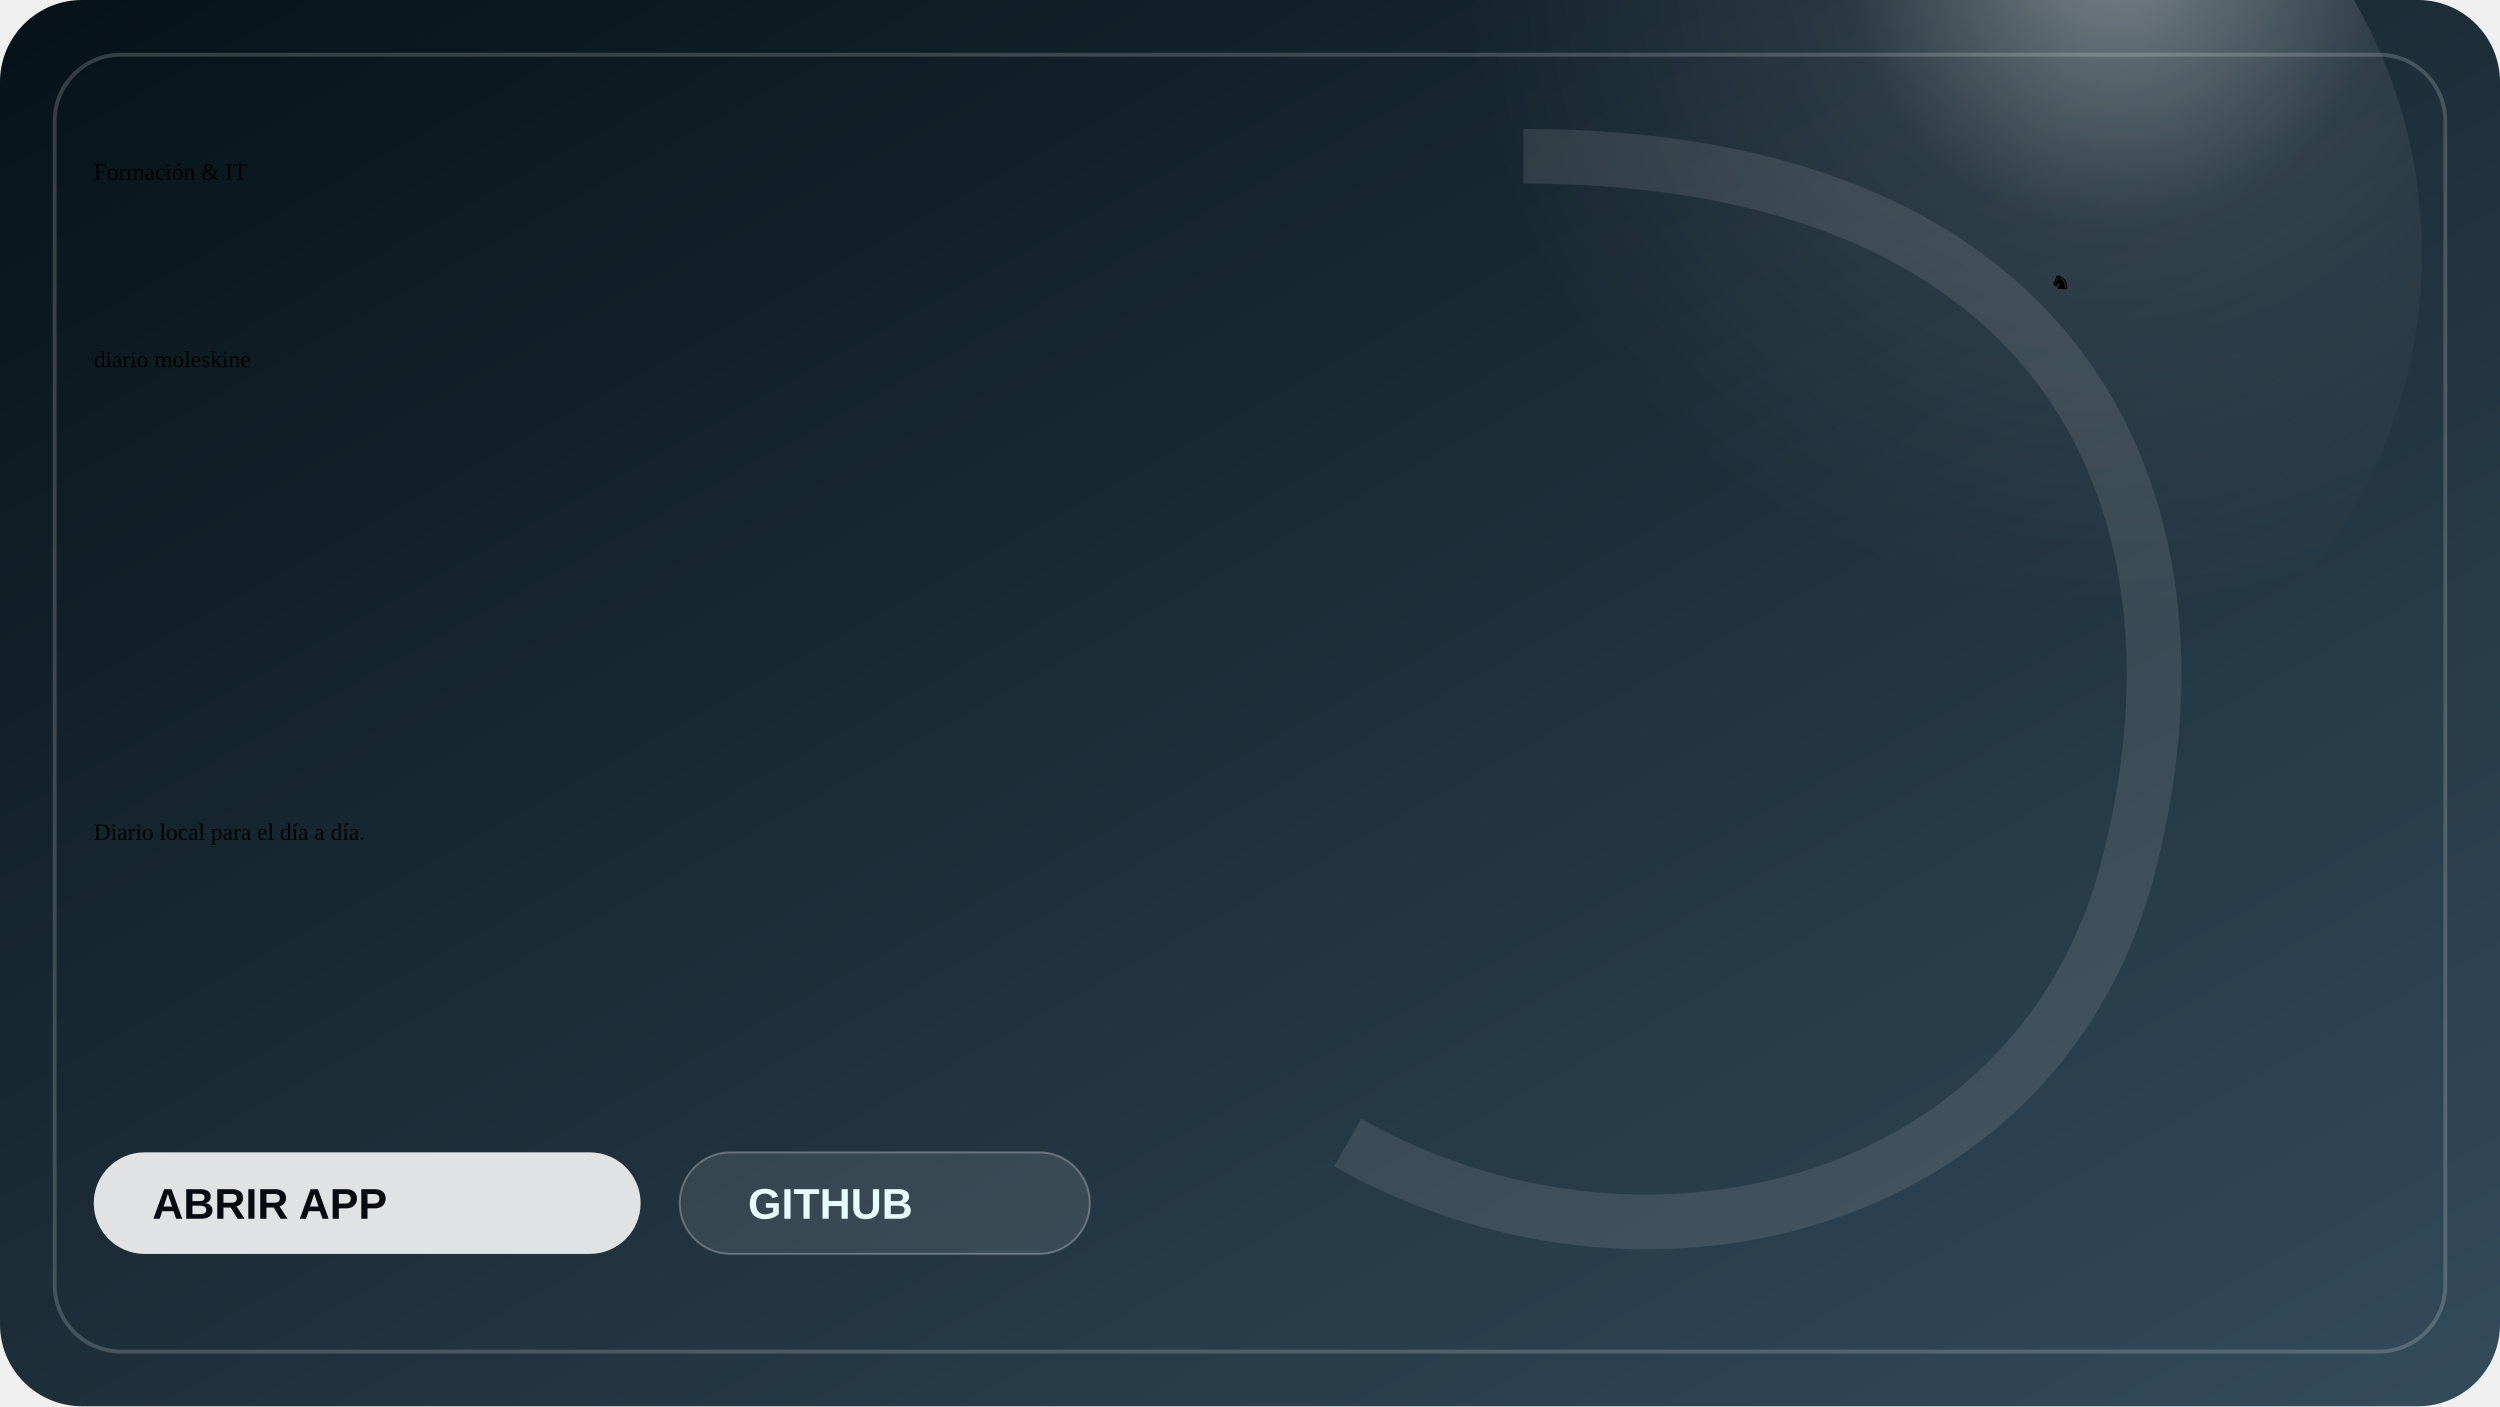
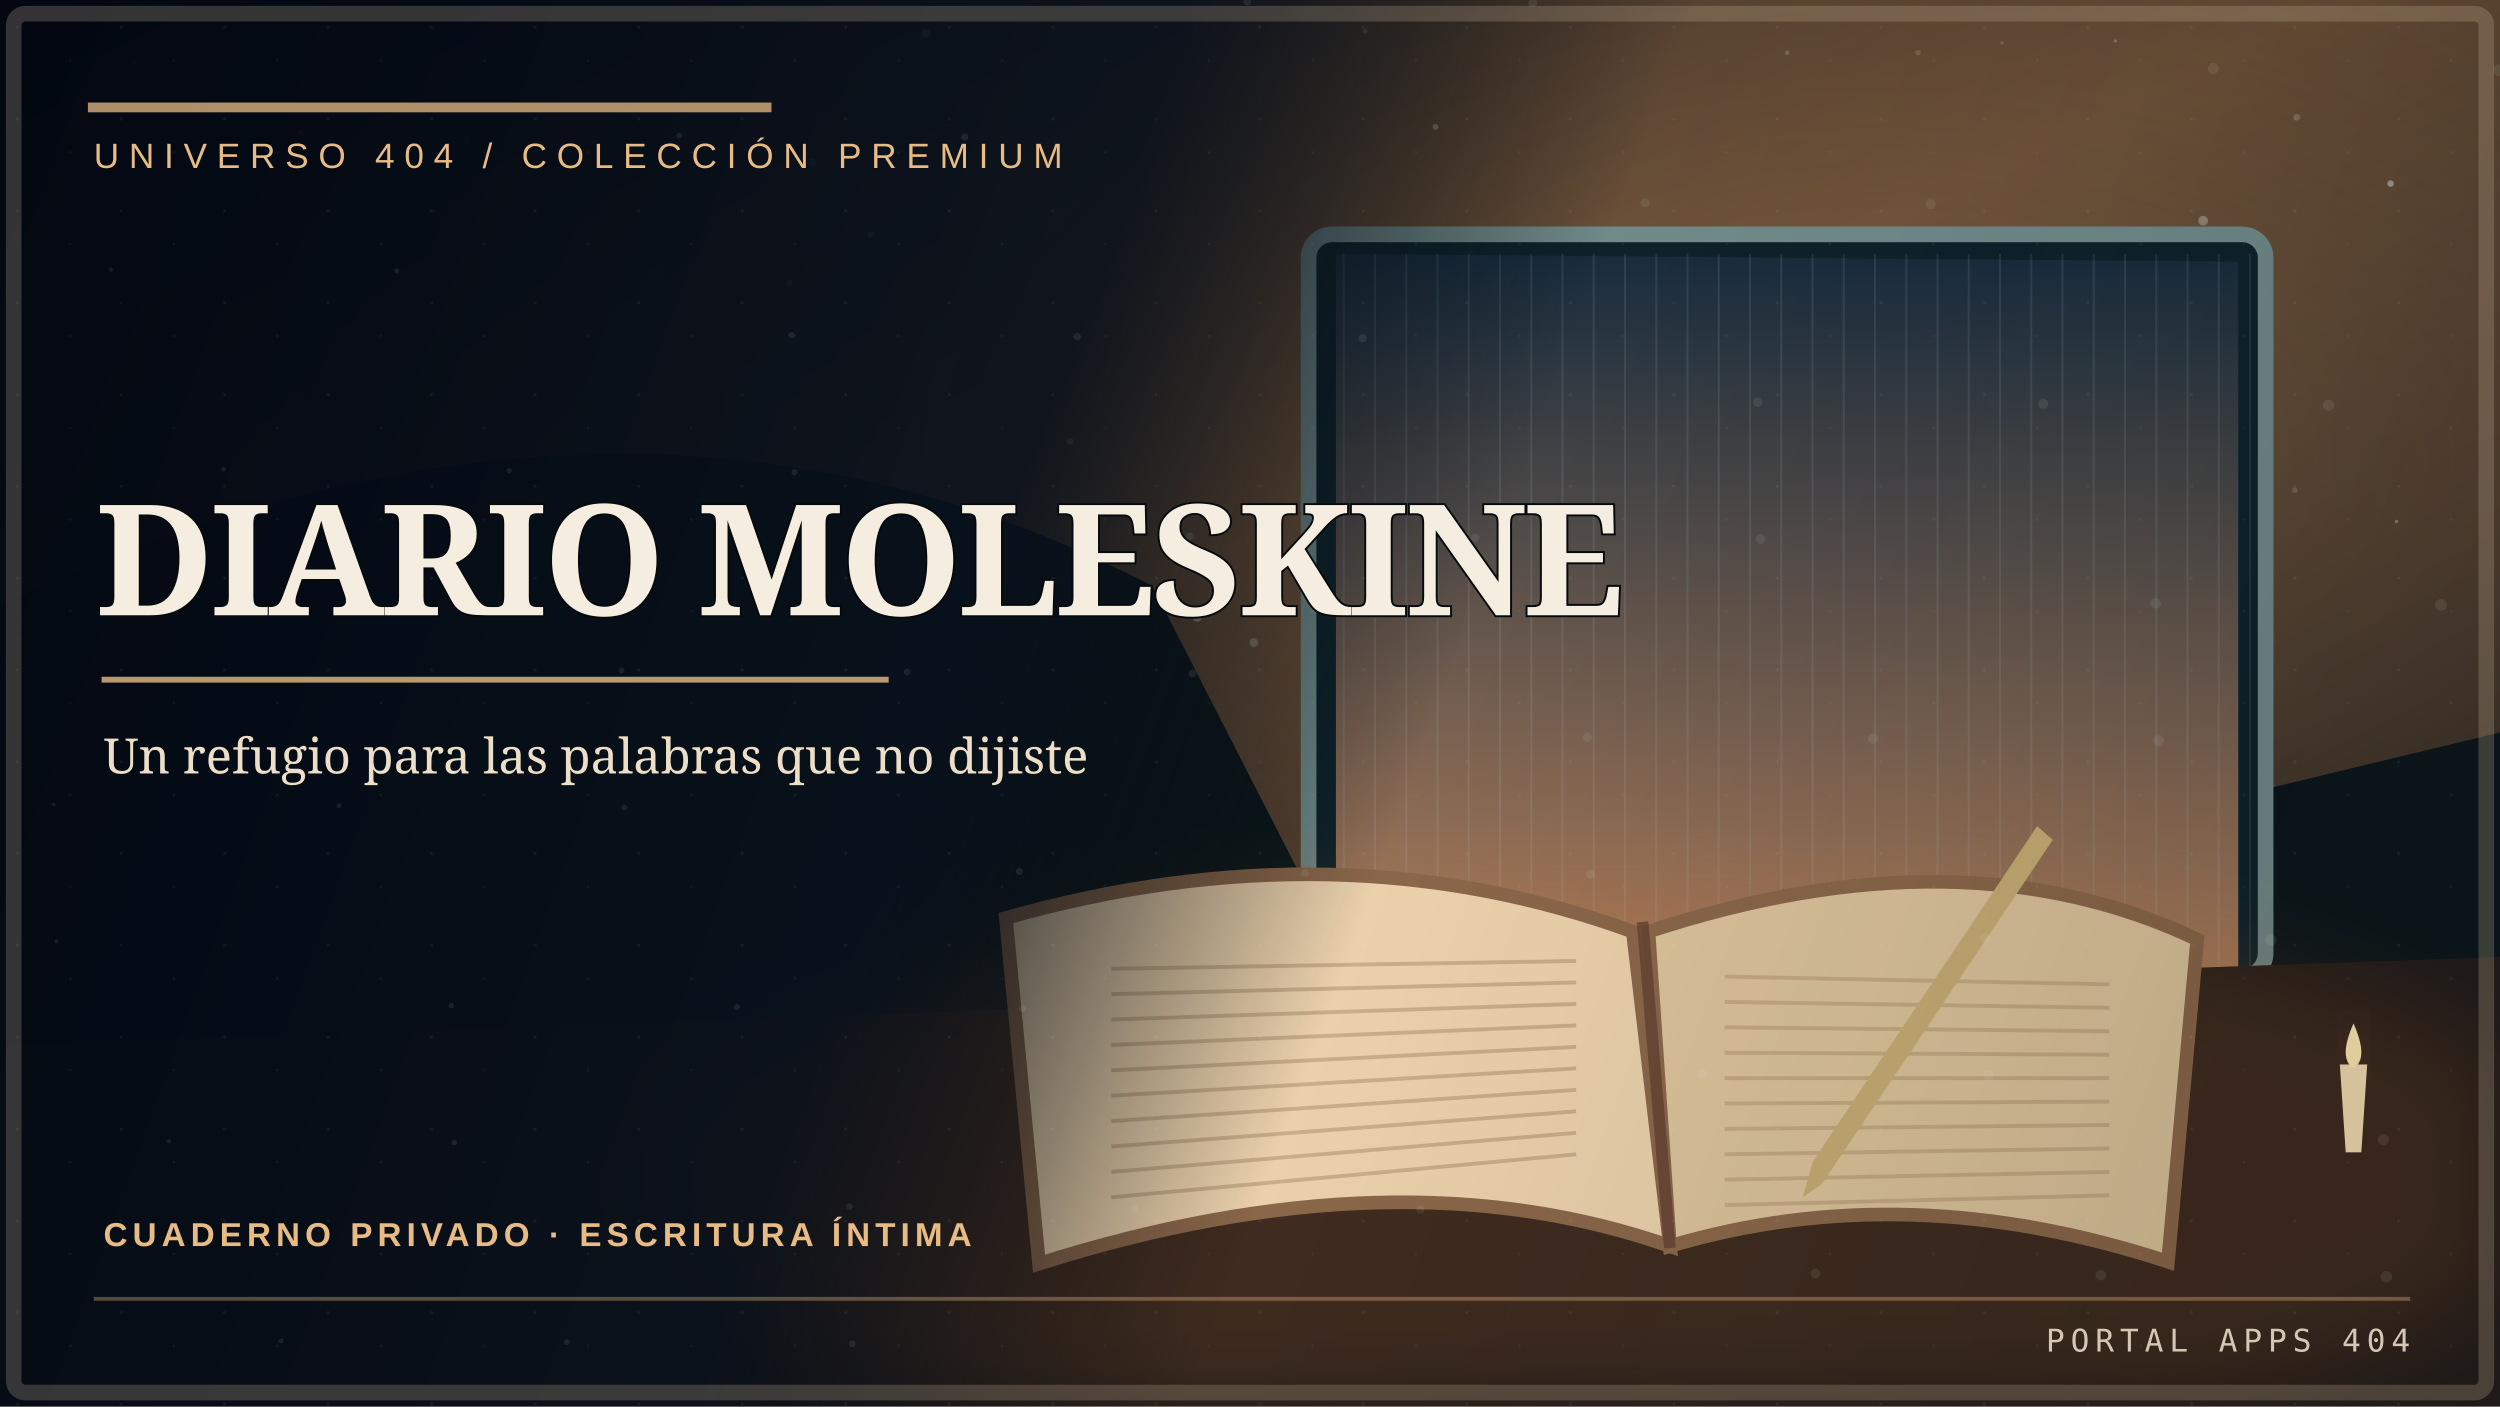
- <svg xmlns="http://www.w3.org/2000/svg" width="1280" height="720" viewBox="0 0 1280 720" role="img" aria-label="Preview de diario-moleskine">
+ <svg xmlns="http://www.w3.org/2000/svg" viewBox="0 0 1280 720" role="img" aria-label="Carátula artística original de diario-moleskine">
  <defs>
-     <linearGradient id="g" x1="0" y1="0" x2="1" y2="1">
-       <stop stop-color="#061218" />
-       <stop offset="1" stop-color="#344b5b" />
+     <linearGradient id="bg" x1="0" y1="0" x2=".9" y2="1">
+       <stop stop-color="#050a13" />
+       <stop offset=".46" stop-color="#58402d" />
+       <stop offset="1" stop-color="#070c14" />
    </linearGradient>
-     <radialGradient id="r" cx="70%" cy="20%" r="65%">
-       <stop stop-color="rgba(255,255,255,.42)" />
-       <stop offset=".42" stop-color="rgba(255,255,255,.08)" />
-       <stop offset="1" stop-color="rgba(255,255,255,0)" />
+     <radialGradient id="glare" cx="75%" cy="32%" r="65%">
+       <stop stop-color="#d9a974" stop-opacity=".28" />
+       <stop offset="1" stop-color="#d9a974" stop-opacity="0" />
    </radialGradient>
+     <linearGradient id="window" x2="0" y2="1">
+       <stop stop-color="#182c3d" />
+       <stop offset="1" stop-color="#ac7d5b" />
+     </linearGradient>
+     <linearGradient id="shade" x1="0" y1="0" x2="1" y2=".2">
+       <stop stop-color="#020711" stop-opacity=".97" />
+       <stop offset=".46" stop-color="#08101b" stop-opacity=".9" />
+       <stop offset=".65" stop-color="#04090d" stop-opacity="0" />
+       <stop offset="1" stop-color="#04070b" stop-opacity=".13" />
+     </linearGradient>
+     <filter id="soft">
+       <feGaussianBlur stdDeviation="22" />
+     </filter>
+     <filter id="glow">
+       <feGaussianBlur stdDeviation="6" />
+     </filter>
+     <pattern id="grain" width="53" height="47" patternUnits="userSpaceOnUse">
+       <circle cx="9" cy="14" r=".8" fill="#fff" opacity=".22" />
+       <circle cx="36" cy="31" r=".7" fill="#fff" opacity=".19" />
+     </pattern>
  </defs>
-   <rect width="1280" height="720" rx="42" fill="url(#g)" />
-   <rect x="28" y="28" width="1224" height="664" rx="34" fill="none" stroke="rgba(255,255,255,.18)" stroke-width="2" />
-   <circle cx="980" cy="130" r="260" fill="url(#r)" />
-   <path d="M780 80 C1060 80 1140 260 1088 450 C1040 620 840 670 690 585" fill="none" stroke="rgba(255,255,255,.10)" stroke-width="28" />
-   <g opacity=".35">
-     <line x1="0" y1="90" x2="1280" y2="90" class="line" />
-     <line x1="0" y1="180" x2="1280" y2="180" class="line" />
-     <line x1="0" y1="270" x2="1280" y2="270" class="line" />
-     <line x1="0" y1="360" x2="1280" y2="360" class="line" />
-     <line x1="0" y1="450" x2="1280" y2="450" class="line" />
-     <line x1="0" y1="540" x2="1280" y2="540" class="line" />
-     <line x1="0" y1="630" x2="1280" y2="630" class="line" />
-   </g>
-   <text x="48" y="92" class="meta">Formación &amp; IT</text>
-   <text x="1050" y="148" class="symbol">♞</text>
-   <text x="48" y="188" class="title">diario moleskine</text>
-   <text x="48" y="430" class="desc">Diario local para el día a día.</text>
-   <rect x="48" y="590" width="280" height="52" rx="26" fill="rgba(255,255,255,.86)" />
-   <text x="78" y="624" style="font-family: Arial, Helvetica, sans-serif; font-size: 22px; font-weight: 800; fill: #080a12;">ABRIR APP</text>
-   <rect x="348" y="590" width="210" height="52" rx="26" fill="rgba(255,255,255,.10)" stroke="rgba(255,255,255,.28)" />
-   <text x="383" y="624" style="font-family: Arial, Helvetica, sans-serif; font-size: 22px; font-weight: 800; fill: #e8fbff;">GITHUB</text>
+   <rect width="1280" height="720" fill="url(#bg)" />
+   <rect width="1280" height="720" fill="url(#glare)" />
+   <circle cx="1133" cy="149" r="1.9" fill="#e9f5f6" opacity="0.37" />
+   <circle cx="915" cy="27" r="1.2" fill="#e9f5f6" opacity="0.18" />
+   <circle cx="775" cy="581" r="2.1" fill="#e9f5f6" opacity="0.42" />
+   <circle cx="1096" cy="129" r="1.4" fill="#e9f5f6" opacity="0.19" />
+   <circle cx="308" cy="555" r="1.5" fill="#e9f5f6" opacity="0.10" />
+   <circle cx="122" cy="201" r="0.6" fill="#e9f5f6" opacity="0.24" />
+   <circle cx="836" cy="215" r="2.2" fill="#e9f5f6" opacity="0.29" />
+   <circle cx="1224" cy="94" r="1.7" fill="#e9f5f6" opacity="0.44" />
+   <circle cx="1176" cy="60" r="1.7" fill="#e9f5f6" opacity="0.19" />
+   <circle cx="474" cy="17" r="2.2" fill="#e9f5f6" opacity="0.49" />
+   <circle cx="211" cy="153" r="2.3" fill="#e9f5f6" opacity="0.13" />
+   <circle cx="855" cy="483" r="0.6" fill="#e9f5f6" opacity="0.18" />
+   <circle cx="282" cy="442" r="1.0" fill="#e9f5f6" opacity="0.25" />
+   <circle cx="495" cy="497" r="2.3" fill="#e9f5f6" opacity="0.21" />
+   <circle cx="102" cy="56" r="2.0" fill="#e9f5f6" opacity="0.15" />
+   <circle cx="1138" cy="476" r="1.3" fill="#e9f5f6" opacity="0.36" />
+   <circle cx="228" cy="605" r="1.5" fill="#e9f5f6" opacity="0.47" />
+   <circle cx="1021" cy="522" r="2.4" fill="#e9f5f6" opacity="0.35" />
+   <circle cx="611" cy="516" r="1.6" fill="#e9f5f6" opacity="0.15" />
+   <circle cx="300" cy="553" r="0.9" fill="#e9f5f6" opacity="0.42" />
+   <circle cx="472" cy="587" r="0.8" fill="#e9f5f6" opacity="0.47" />
+   <circle cx="1128" cy="113" r="2.5" fill="#e9f5f6" opacity="0.31" />
+   <circle cx="493" cy="576" r="0.5" fill="#e9f5f6" opacity="0.37" />
+   <circle cx="1083" cy="21" r="0.8" fill="#e9f5f6" opacity="0.26" />
+   <circle cx="928" cy="520" r="1.1" fill="#e9f5f6" opacity="0.12" />
+   <circle cx="446" cy="120" r="1.6" fill="#e9f5f6" opacity="0.41" />
+   <circle cx="760" cy="298" r="1.9" fill="#e9f5f6" opacity="0.31" />
+   <circle cx="267" cy="296" r="2.0" fill="#e9f5f6" opacity="0.31" />
+   <circle cx="447" cy="318" r="1.8" fill="#e9f5f6" opacity="0.35" />
+   <circle cx="203" cy="468" r="2.0" fill="#e9f5f6" opacity="0.30" />
+   <circle cx="601" cy="450" r="1.3" fill="#e9f5f6" opacity="0.34" />
+   <circle cx="1227" cy="267" r="0.9" fill="#e9f5f6" opacity="0.33" />
+   <circle cx="416" cy="83" r="1.9" fill="#e9f5f6" opacity="0.39" />
+   <circle cx="422" cy="555" r="2.2" fill="#e9f5f6" opacity="0.17" />
+   <circle cx="982" cy="27" r="1.4" fill="#e9f5f6" opacity="0.14" />
+   <circle cx="894" cy="307" r="0.8" fill="#e9f5f6" opacity="0.25" />
+   <circle cx="678" cy="505" r="0.9" fill="#e9f5f6" opacity="0.18" />
+   <circle cx="963" cy="385" r="1.5" fill="#e9f5f6" opacity="0.39" />
+   <circle cx="563" cy="259" r="0.6" fill="#e9f5f6" opacity="0.34" />
+   <circle cx="1036" cy="511" r="1.7" fill="#e9f5f6" opacity="0.19" />
+   <circle cx="571" cy="393" r="1.0" fill="#e9f5f6" opacity="0.41" />
+   <circle cx="1" cy="248" r="0.7" fill="#e9f5f6" opacity="0.31" />
+   <circle cx="582" cy="693" r="1.5" fill="#e9f5f6" opacity="0.50" />
+   <circle cx="338" cy="385" r="1.5" fill="#e9f5f6" opacity="0.47" />
+   <circle cx="1252" cy="676" r="2.4" fill="#e9f5f6" opacity="0.15" />
+   <circle cx="189" cy="408" r="2.2" fill="#e9f5f6" opacity="0.34" />
+   <circle cx="772" cy="322" r="1.5" fill="#e9f5f6" opacity="0.37" />
+   <circle cx="558" cy="692" r="2.4" fill="#e9f5f6" opacity="0.45" />
+   <circle cx="333" cy="490" r="1.1" fill="#e9f5f6" opacity="0.43" />
+   <circle cx="735" cy="65" r="1.5" fill="#e9f5f6" opacity="0.31" />
+   <circle cx="404" cy="145" r="1.7" fill="#e9f5f6" opacity="0.32" />
+   <circle cx="1175" cy="251" r="1.4" fill="#e9f5f6" opacity="0.17" />
+   <circle cx="601" cy="462" r="2.3" fill="#e9f5f6" opacity="0.35" />
+   <circle cx="1004" cy="642" r="1.1" fill="#e9f5f6" opacity="0.36" />
+   <circle cx="603" cy="699" r="1.4" fill="#e9f5f6" opacity="0.13" />
+   <circle cx="420" cy="669" r="1.2" fill="#e9f5f6" opacity="0.33" />
+   <circle cx="821" cy="236" r="0.5" fill="#e9f5f6" opacity="0.21" />
+   <circle cx="276" cy="430" r="1.5" fill="#e9f5f6" opacity="0.48" />
+   <circle cx="272" cy="297" r="0.6" fill="#e9f5f6" opacity="0.26" />
+   <circle cx="162" cy="264" r="0.7" fill="#e9f5f6" opacity="0.38" />
+   <circle cx="613" cy="316" r="2.4" fill="#e9f5f6" opacity="0.40" />
+   <circle cx="69" cy="32" r="1.6" fill="#e9f5f6" opacity="0.24" />
+   <circle cx="971" cy="475" r="0.6" fill="#e9f5f6" opacity="0.23" />
+   <circle cx="548" cy="226" r="1.7" fill="#e9f5f6" opacity="0.47" />
+   <circle cx="215" cy="314" r="1.4" fill="#e9f5f6" opacity="0.20" />
+   <circle cx="56" cy="610" r="1.6" fill="#e9f5f6" opacity="0.33" />
+   <circle cx="272" cy="640" r="1.1" fill="#e9f5f6" opacity="0.29" />
+   <circle cx="1038" cy="707" r="1.2" fill="#e9f5f6" opacity="0.33" />
+   <circle cx="239" cy="72" r="2.1" fill="#e9f5f6" opacity="0.21" />
+   <circle cx="387" cy="687" r="1.2" fill="#e9f5f6" opacity="0.20" />
+   <circle cx="489" cy="632" r="2.1" fill="#e9f5f6" opacity="0.19" />
+   <circle cx="169" cy="503" r="2.4" fill="#e9f5f6" opacity="0.48" />
+   <circle cx="154" cy="68" r="1.3" fill="#e9f5f6" opacity="0.38" />
+   <circle cx="168" cy="153" r="0.7" fill="#e9f5f6" opacity="0.15" />
+   <circle cx="748" cy="410" r="1.1" fill="#e9f5f6" opacity="0.46" />
+   <circle cx="438" cy="342" r="1.4" fill="#e9f5f6" opacity="0.26" />
+   <circle cx="606" cy="383" r="2.3" fill="#e9f5f6" opacity="0.40" />
+   <circle cx="1060" cy="674" r="1.4" fill="#e9f5f6" opacity="0.45" />
+   <circle cx="593" cy="456" r="1.4" fill="#e9f5f6" opacity="0.42" />
+   <circle cx="372" cy="406" r="1.2" fill="#e9f5f6" opacity="0.22" />
+   <circle cx="618" cy="383" r="1.6" fill="#e9f5f6" opacity="0.20" />
+   <circle cx="642" cy="329" r="2.2" fill="#e9f5f6" opacity="0.27" />
+   <circle cx="1025" cy="22" r="0.9" fill="#e9f5f6" opacity="0.16" />
+   <circle cx="699" cy="16" r="1.2" fill="#e9f5f6" opacity="0.21" />
+   <circle cx="1187" cy="565" r="1.7" fill="#e9f5f6" opacity="0.29" />
+   <path d="M0 310Q320 160 590 300L700 515L1280 375V720H0Z" fill="#0b161a" />
+   <rect x="670" y="120" width="490" height="380" fill="#0e222a" rx="12" stroke="#718a8a" stroke-width="8" />
+   <path d="M684 130L1146 134V499H684Z" fill="url(#window)" />
+   <path d="M688 130L688 497" stroke="#b8d0db" stroke-width="1" opacity="0.12" />
+   <path d="M704 130L704 497" stroke="#b8d0db" stroke-width="1" opacity="0.12" />
+   <path d="M720 130L720 497" stroke="#b8d0db" stroke-width="1" opacity="0.12" />
+   <path d="M736 130L736 497" stroke="#b8d0db" stroke-width="1" opacity="0.12" />
+   <path d="M752 130L752 497" stroke="#b8d0db" stroke-width="1" opacity="0.12" />
+   <path d="M768 130L768 497" stroke="#b8d0db" stroke-width="1" opacity="0.12" />
+   <path d="M784 130L784 497" stroke="#b8d0db" stroke-width="1" opacity="0.12" />
+   <path d="M800 130L800 497" stroke="#b8d0db" stroke-width="1" opacity="0.12" />
+   <path d="M816 130L816 497" stroke="#b8d0db" stroke-width="1" opacity="0.12" />
+   <path d="M832 130L832 497" stroke="#b8d0db" stroke-width="1" opacity="0.12" />
+   <path d="M848 130L848 497" stroke="#b8d0db" stroke-width="1" opacity="0.12" />
+   <path d="M864 130L864 497" stroke="#b8d0db" stroke-width="1" opacity="0.12" />
+   <path d="M880 130L880 497" stroke="#b8d0db" stroke-width="1" opacity="0.12" />
+   <path d="M896 130L896 497" stroke="#b8d0db" stroke-width="1" opacity="0.12" />
+   <path d="M912 130L912 497" stroke="#b8d0db" stroke-width="1" opacity="0.12" />
+   <path d="M928 130L928 497" stroke="#b8d0db" stroke-width="1" opacity="0.12" />
+   <path d="M944 130L944 497" stroke="#b8d0db" stroke-width="1" opacity="0.12" />
+   <path d="M960 130L960 497" stroke="#b8d0db" stroke-width="1" opacity="0.12" />
+   <path d="M976 130L976 497" stroke="#b8d0db" stroke-width="1" opacity="0.12" />
+   <path d="M992 130L992 497" stroke="#b8d0db" stroke-width="1" opacity="0.12" />
+   <path d="M1008 130L1008 497" stroke="#b8d0db" stroke-width="1" opacity="0.12" />
+   <path d="M1024 130L1024 497" stroke="#b8d0db" stroke-width="1" opacity="0.12" />
+   <path d="M1040 130L1040 497" stroke="#b8d0db" stroke-width="1" opacity="0.12" />
+   <path d="M1056 130L1056 497" stroke="#b8d0db" stroke-width="1" opacity="0.12" />
+   <path d="M1072 130L1072 497" stroke="#b8d0db" stroke-width="1" opacity="0.12" />
+   <path d="M1088 130L1088 497" stroke="#b8d0db" stroke-width="1" opacity="0.12" />
+   <path d="M1104 130L1104 497" stroke="#b8d0db" stroke-width="1" opacity="0.12" />
+   <path d="M1120 130L1120 497" stroke="#b8d0db" stroke-width="1" opacity="0.12" />
+   <path d="M1136 130L1136 497" stroke="#b8d0db" stroke-width="1" opacity="0.12" />
+   <path d="M1152 130L1152 497" stroke="#b8d0db" stroke-width="1" opacity="0.12" />
+   <path d="M0 535L1280 490V720H0Z" fill="#231d1a" />
+   <ellipse cx="817" cy="602" rx="490" ry="150" fill="#ba6b34" opacity=".18" filter="url(#soft)" />
+   <path d="M515 470Q685 422 836 477L855 638Q715 589 532 647Z" fill="#ebd1ab" stroke="#8b6749" stroke-width="7" />
+   <path d="M844 477Q1005 424 1125 481L1110 646Q976 602 855 638Z" fill="#dcc39a" stroke="#8b6749" stroke-width="7" />
+   <path d="M569 496L807 492" stroke="#8b6749" stroke-width="2" opacity="0.34" />
+   <path d="M569 509L807 503" stroke="#8b6749" stroke-width="2" opacity="0.34" />
+   <path d="M569 522L807 514" stroke="#8b6749" stroke-width="2" opacity="0.34" />
+   <path d="M569 535L807 525" stroke="#8b6749" stroke-width="2" opacity="0.34" />
+   <path d="M569 548L807 536" stroke="#8b6749" stroke-width="2" opacity="0.34" />
+   <path d="M569 561L807 547" stroke="#8b6749" stroke-width="2" opacity="0.34" />
+   <path d="M569 574L807 558" stroke="#8b6749" stroke-width="2" opacity="0.34" />
+   <path d="M569 587L807 569" stroke="#8b6749" stroke-width="2" opacity="0.34" />
+   <path d="M569 600L807 580" stroke="#8b6749" stroke-width="2" opacity="0.34" />
+   <path d="M569 613L807 591" stroke="#8b6749" stroke-width="2" opacity="0.34" />
+   <path d="M883 500L1080 504" stroke="#8b6749" stroke-width="2" opacity="0.28" />
+   <path d="M883 513L1080 516" stroke="#8b6749" stroke-width="2" opacity="0.28" />
+   <path d="M883 526L1080 528" stroke="#8b6749" stroke-width="2" opacity="0.28" />
+   <path d="M883 539L1080 540" stroke="#8b6749" stroke-width="2" opacity="0.28" />
+   <path d="M883 552L1080 552" stroke="#8b6749" stroke-width="2" opacity="0.28" />
+   <path d="M883 565L1080 564" stroke="#8b6749" stroke-width="2" opacity="0.28" />
+   <path d="M883 578L1080 576" stroke="#8b6749" stroke-width="2" opacity="0.28" />
+   <path d="M883 591L1080 588" stroke="#8b6749" stroke-width="2" opacity="0.28" />
+   <path d="M883 604L1080 600" stroke="#8b6749" stroke-width="2" opacity="0.28" />
+   <path d="M883 617L1080 612" stroke="#8b6749" stroke-width="2" opacity="0.28" />
+   <path d="M841 472L855 639" stroke="#603c2f" stroke-width="6" opacity="0.7" />
+   <path d="M1051 430l-118 176l-10 7l5-18l115-172Z" fill="#c8ad75" />
+   <path d="M1198 545h14l-3 45h-8Z" fill="#f5dfb2" />
+   <ellipse cx="1205" cy="535" rx="7" ry="15" fill="#f6a75c" filter="url(#soft)" />
+   <path d="M1205 524q-8 18 0 23q8-5 0-23" fill="#ffeab2" />
+   <rect width="1280" height="720" fill="url(#shade)" />
+   <path d="M45 55H395" stroke="#e7bb84" stroke-width="5" opacity=".75" />
+   <text x="48" y="86" font-family="Arial,Helvetica,sans-serif" font-size="18" letter-spacing="5" fill="#e7bb84">UNIVERSO 404  /  COLECCIÓN PREMIUM</text>
+   <text x="49" y="315" font-family="Georgia,serif" font-weight="900" font-size="79" letter-spacing="-2" fill="#f5eee0" stroke="#060a0d" stroke-width="2" paint-order="stroke">DIARIO MOLESKINE</text>
+   <path d="M52 348h403" stroke="#e7bb84" stroke-width="3" opacity=".8" />
+   <text x="53" y="396" font-family="Georgia,serif" font-size="25" fill="#eddfc7">Un refugio para las palabras que no dijiste</text>
+   <text x="53" y="638" font-family="Arial,Helvetica,sans-serif" font-size="17" font-weight="700" letter-spacing="2.6" fill="#e7bb84">CUADERNO PRIVADO · ESCRITURA ÍNTIMA</text>
+   <path d="M48 665H1234" stroke="#e7bb84" stroke-opacity=".35" stroke-width="2" />
+   <text x="1234" y="692" text-anchor="end" font-family="monospace" letter-spacing="3" font-size="16" fill="#d4c7b4">PORTAL APPS 404</text>
+   <circle cx="405.3" cy="171.6" r="1.6" fill="#d6e6da" opacity=".09" />
+   <circle cx="899.9" cy="206.0" r="2.4" fill="#d6e6da" opacity=".09" />
+   <circle cx="114.5" cy="240.3" r="1.2" fill="#d6e6da" opacity=".09" />
+   <circle cx="609.1" cy="274.6" r="2.0" fill="#d6e6da" opacity=".09" />
+   <circle cx="1103.7" cy="308.9" r="2.7" fill="#d6e6da" opacity=".09" />
+   <circle cx="318.2" cy="343.3" r="1.5" fill="#d6e6da" opacity=".09" />
+   <circle cx="812.8" cy="377.6" r="2.3" fill="#d6e6da" opacity=".09" />
+   <circle cx="27.4" cy="411.9" r="1.0" fill="#d6e6da" opacity=".09" />
+   <circle cx="522.0" cy="446.2" r="1.8" fill="#d6e6da" opacity=".09" />
+   <circle cx="1016.6" cy="480.5" r="2.6" fill="#d6e6da" opacity=".09" />
+   <circle cx="231.1" cy="514.9" r="1.4" fill="#d6e6da" opacity=".09" />
+   <circle cx="725.7" cy="549.2" r="2.1" fill="#d6e6da" opacity=".09" />
+   <circle cx="1220.3" cy="583.5" r="2.9" fill="#d6e6da" opacity=".09" />
+   <circle cx="434.9" cy="617.8" r="1.7" fill="#d6e6da" opacity=".09" />
+   <circle cx="929.5" cy="652.1" r="2.5" fill="#d6e6da" opacity=".09" />
+   <circle cx="144.0" cy="686.5" r="1.2" fill="#d6e6da" opacity=".09" />
+   <circle cx="638.6" cy="0.8" r="2.0" fill="#d6e6da" opacity=".09" />
+   <circle cx="1133.2" cy="35.1" r="2.8" fill="#d6e6da" opacity=".09" />
+   <circle cx="347.8" cy="69.4" r="1.5" fill="#d6e6da" opacity=".09" />
+   <circle cx="842.3" cy="103.8" r="2.3" fill="#d6e6da" opacity=".09" />
+   <circle cx="56.9" cy="138.1" r="1.1" fill="#d6e6da" opacity=".09" />
+   <circle cx="551.5" cy="172.4" r="1.9" fill="#d6e6da" opacity=".09" />
+   <circle cx="1046.1" cy="206.7" r="2.6" fill="#d6e6da" opacity=".09" />
+   <circle cx="260.7" cy="241.0" r="1.4" fill="#d6e6da" opacity=".09" />
+   <circle cx="755.2" cy="275.4" r="2.2" fill="#d6e6da" opacity=".09" />
+   <circle cx="1249.8" cy="309.7" r="3.0" fill="#d6e6da" opacity=".09" />
+   <circle cx="464.4" cy="344.0" r="1.7" fill="#d6e6da" opacity=".09" />
+   <circle cx="959.0" cy="378.3" r="2.5" fill="#d6e6da" opacity=".09" />
+   <circle cx="173.6" cy="412.6" r="1.3" fill="#d6e6da" opacity=".09" />
+   <circle cx="668.1" cy="447.0" r="2.0" fill="#d6e6da" opacity=".09" />
+   <circle cx="1162.7" cy="481.3" r="2.8" fill="#d6e6da" opacity=".09" />
+   <circle cx="377.3" cy="515.6" r="1.6" fill="#d6e6da" opacity=".09" />
+   <circle cx="871.9" cy="549.9" r="2.4" fill="#d6e6da" opacity=".09" />
+   <circle cx="86.5" cy="584.3" r="1.1" fill="#d6e6da" opacity=".09" />
+   <circle cx="581.0" cy="618.6" r="1.9" fill="#d6e6da" opacity=".09" />
+   <circle cx="1075.6" cy="652.9" r="2.7" fill="#d6e6da" opacity=".09" />
+   <circle cx="290.2" cy="687.2" r="1.5" fill="#d6e6da" opacity=".09" />
+   <circle cx="784.8" cy="1.5" r="2.2" fill="#d6e6da" opacity=".09" />
+   <circle cx="1279.3" cy="35.9" r="3.0" fill="#d6e6da" opacity=".09" />
+   <circle cx="493.9" cy="70.2" r="1.8" fill="#d6e6da" opacity=".09" />
+   <circle cx="988.5" cy="104.5" r="2.5" fill="#d6e6da" opacity=".09" />
+   <circle cx="203.1" cy="138.8" r="1.3" fill="#d6e6da" opacity=".09" />
+   <circle cx="697.7" cy="173.2" r="2.1" fill="#d6e6da" opacity=".09" />
+   <circle cx="1192.2" cy="207.5" r="2.9" fill="#d6e6da" opacity=".09" />
+   <circle cx="406.8" cy="241.8" r="1.6" fill="#d6e6da" opacity=".09" />
+   <circle cx="901.4" cy="276.1" r="2.4" fill="#d6e6da" opacity=".09" />
+   <circle cx="116.0" cy="310.4" r="1.2" fill="#d6e6da" opacity=".09" />
+   <circle cx="610.6" cy="344.8" r="2.0" fill="#d6e6da" opacity=".09" />
+   <circle cx="1105.1" cy="379.1" r="2.7" fill="#d6e6da" opacity=".09" />
+   <circle cx="319.7" cy="413.4" r="1.5" fill="#d6e6da" opacity=".09" />
+   <circle cx="814.3" cy="447.7" r="2.3" fill="#d6e6da" opacity=".09" />
+   <circle cx="28.9" cy="482.0" r="1.0" fill="#d6e6da" opacity=".09" />
+   <circle cx="523.5" cy="516.4" r="1.8" fill="#d6e6da" opacity=".09" />
+   <circle cx="1018.0" cy="550.7" r="2.6" fill="#d6e6da" opacity=".09" />
+   <circle cx="232.6" cy="585.0" r="1.4" fill="#d6e6da" opacity=".09" />
+   <circle cx="727.2" cy="619.3" r="2.1" fill="#d6e6da" opacity=".09" />
+   <circle cx="1221.8" cy="653.7" r="2.9" fill="#d6e6da" opacity=".09" />
+   <circle cx="436.3" cy="688.0" r="1.7" fill="#d6e6da" opacity=".09" />
+   <rect width="1280" height="720" fill="url(#grain)" opacity=".23" />
+   <rect x="7" y="7" width="1266" height="706" rx="6" fill="none" stroke="#d1bda0" stroke-opacity=".24" stroke-width="8" />
</svg>
